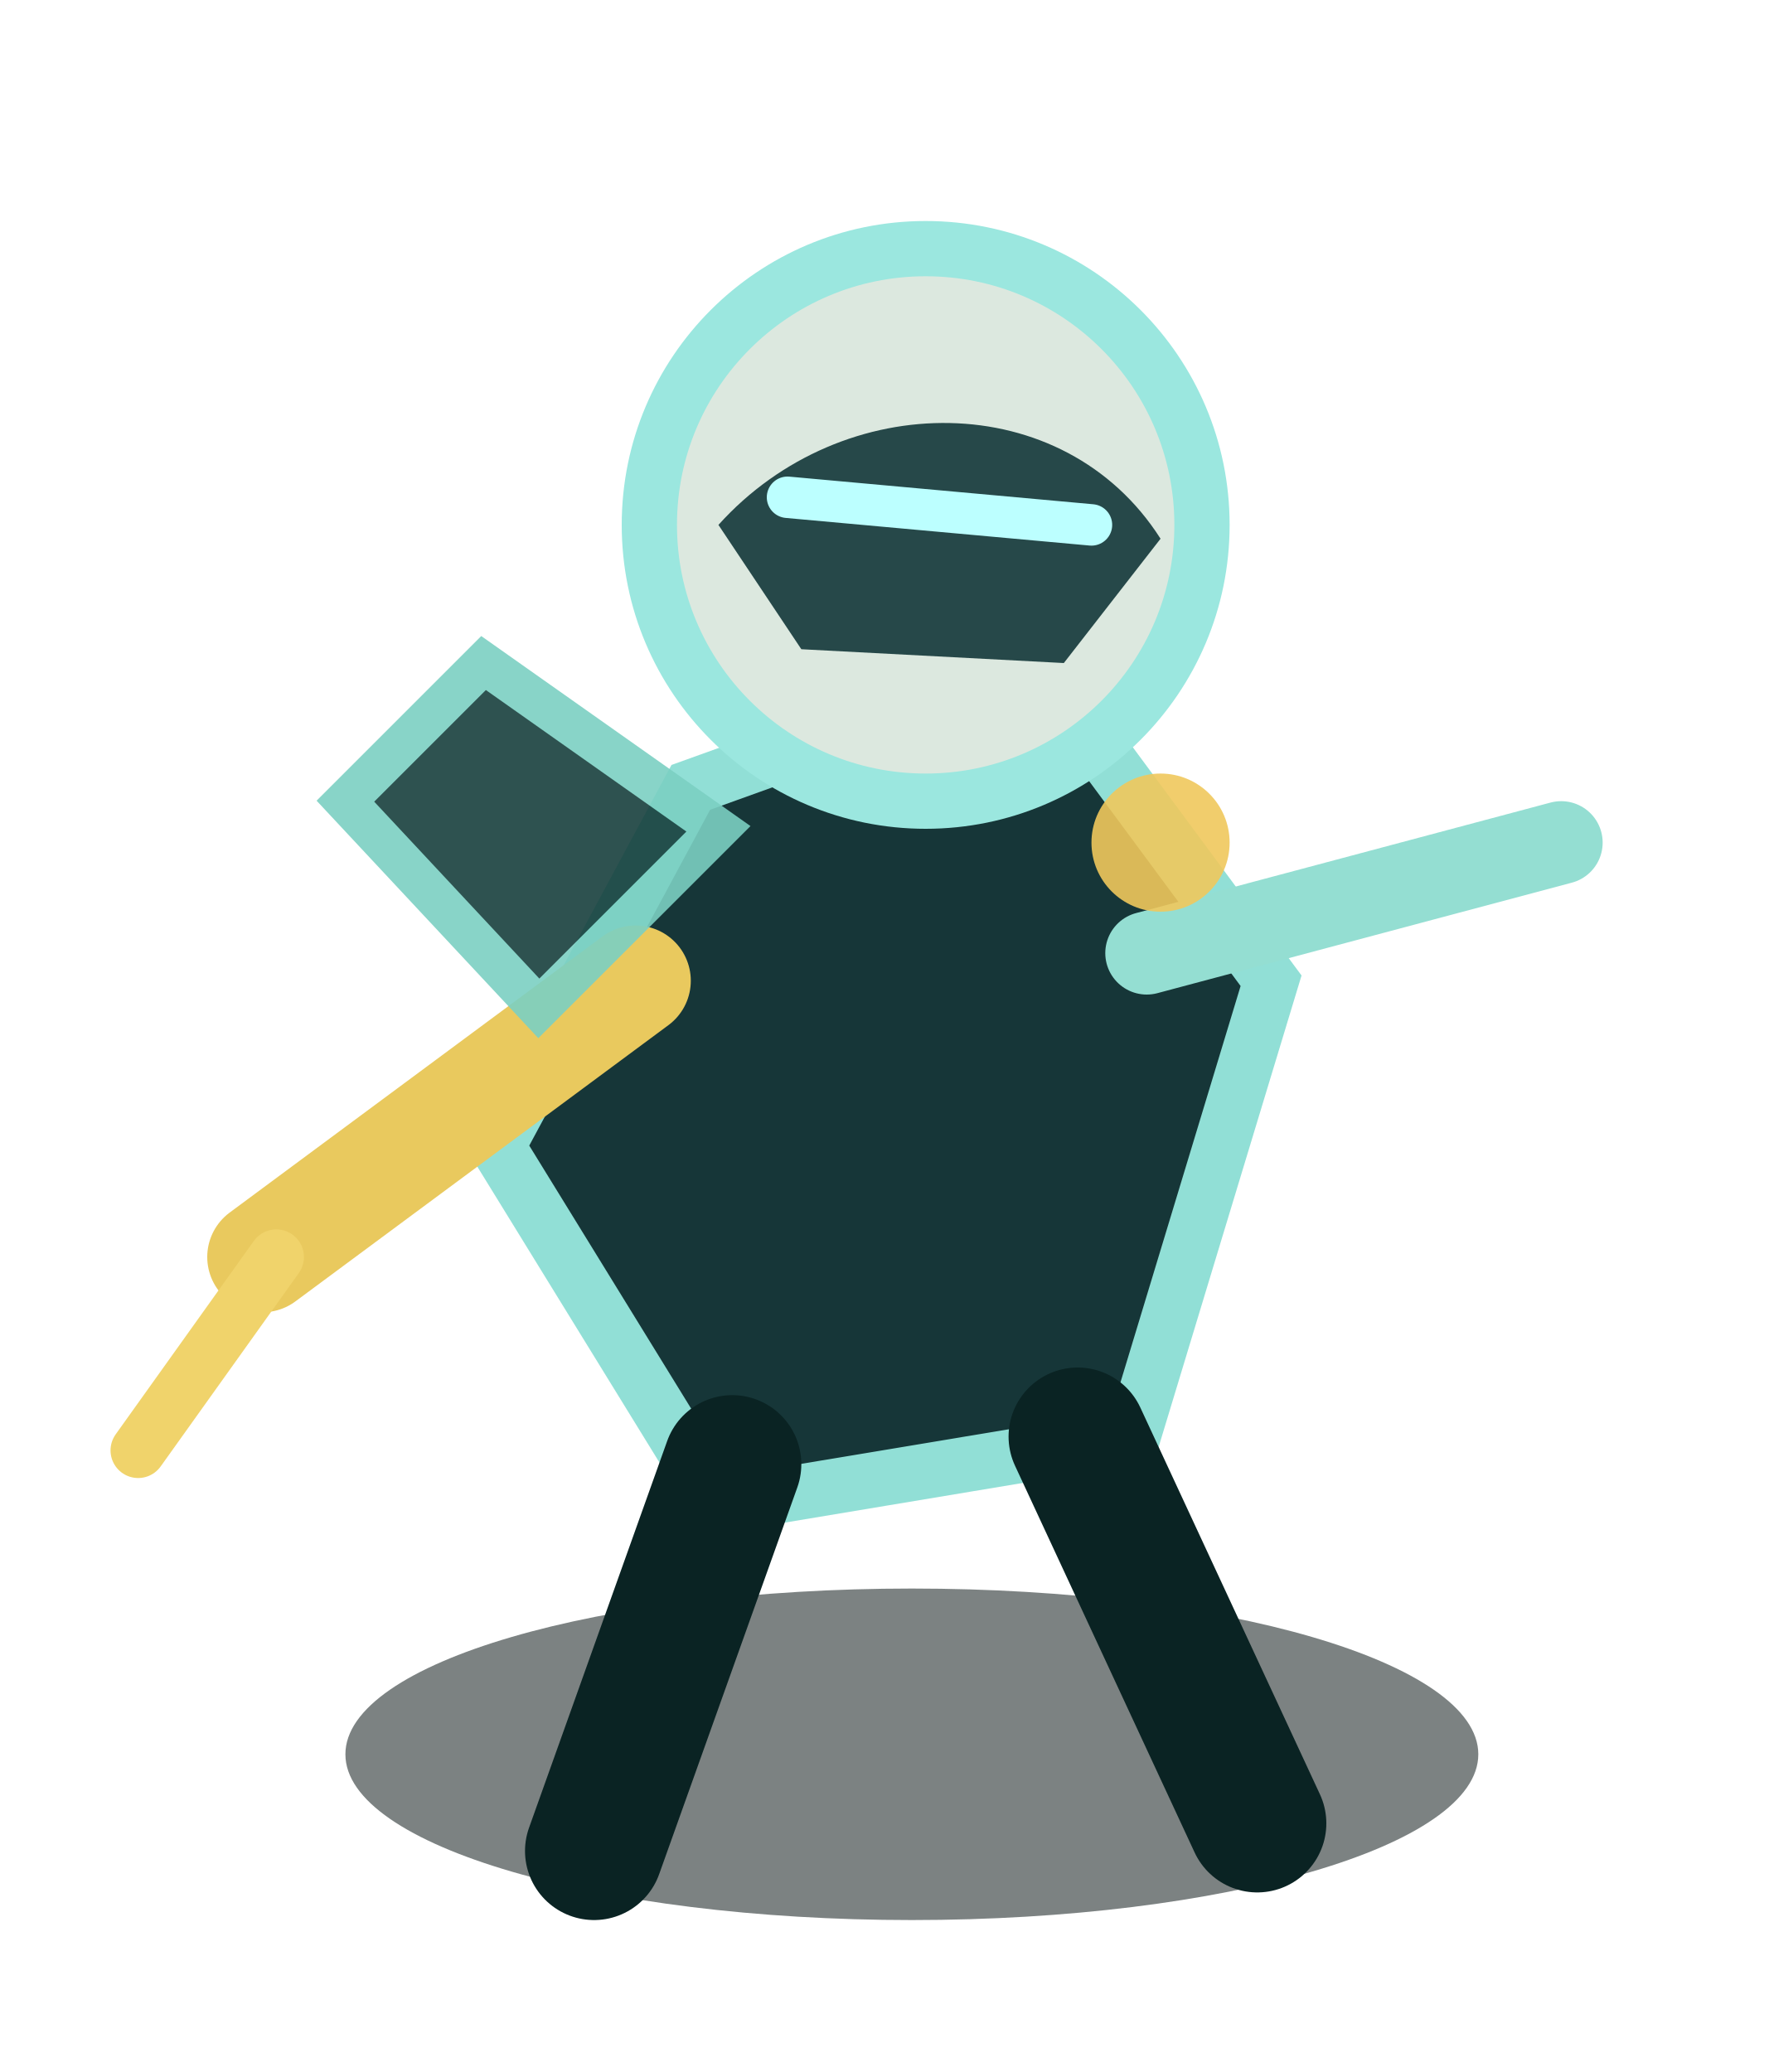
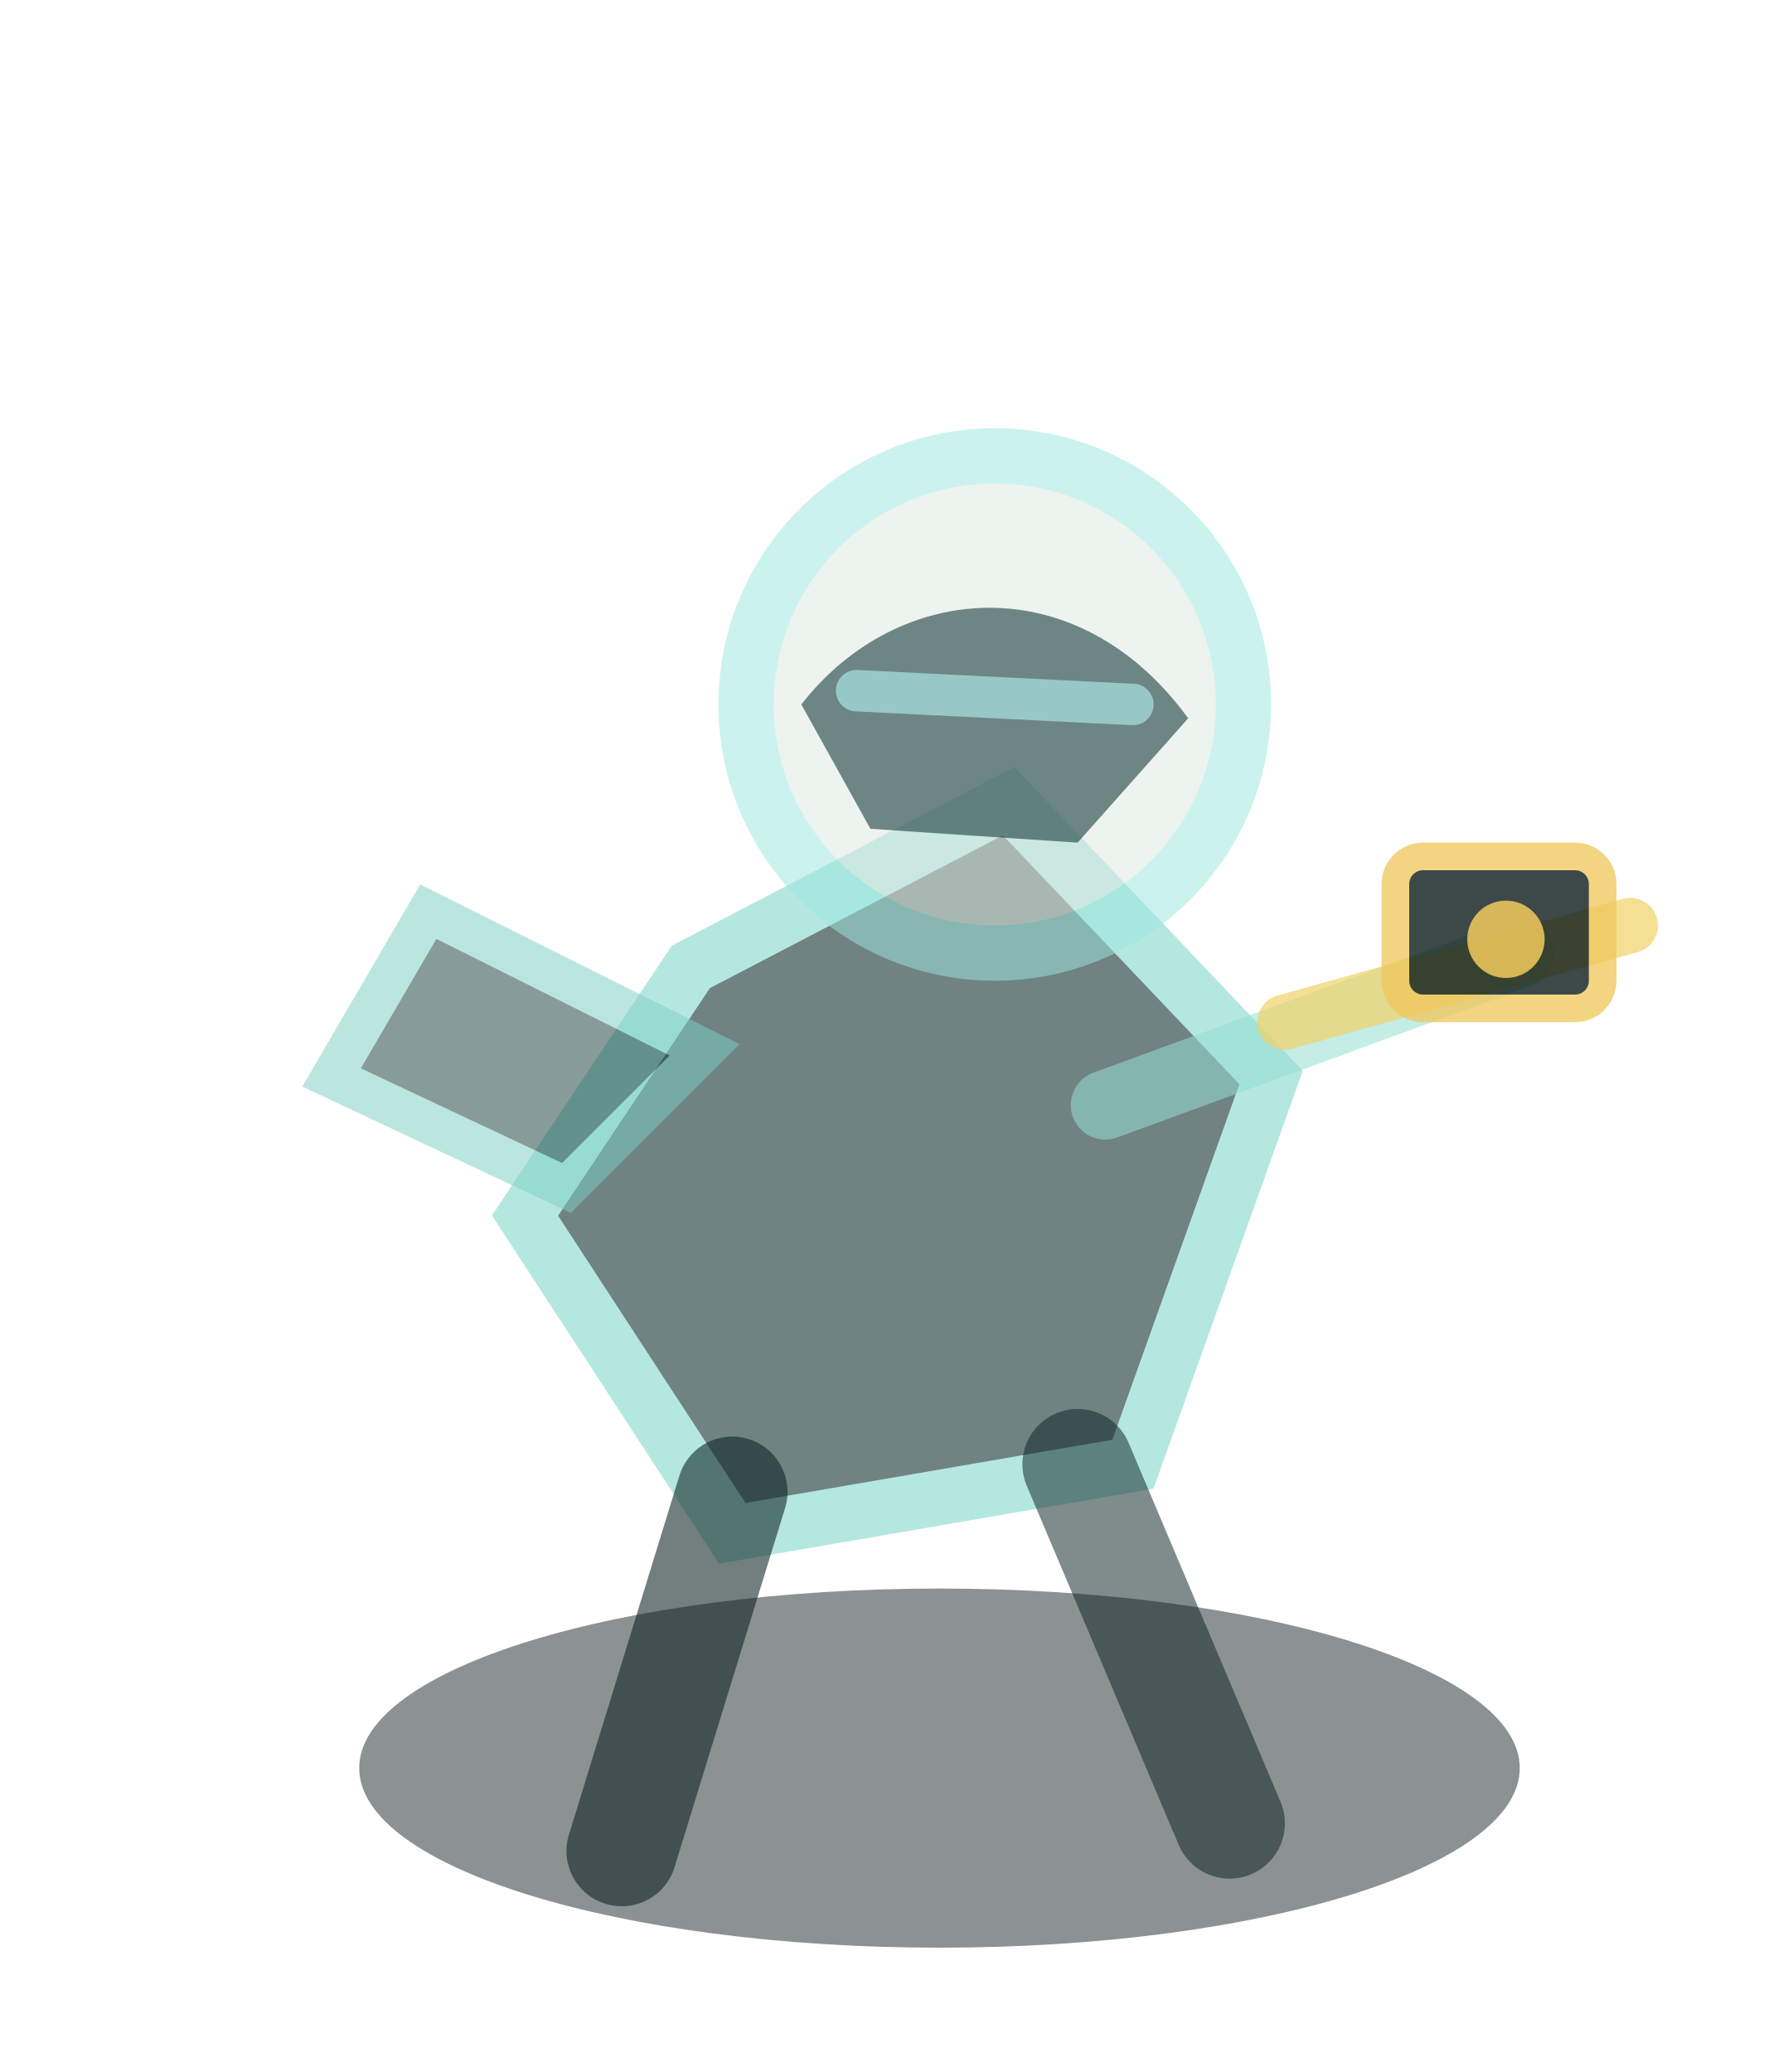
<svg xmlns="http://www.w3.org/2000/svg" viewBox="0 0 128 150">
-   <ellipse cx="66" cy="127" rx="41" ry="12" fill="#041010" opacity="0.52" />
-   <path d="M50 57 L75 48 L92 71 L82 104 L52 109 L36 83 Z" fill="#0d2e30" stroke="#8dded4" stroke-width="4" opacity="0.96" />
-   <circle cx="67" cy="38" r="20" fill="#dce8df" stroke="#9be7df" stroke-width="4" />
-   <path d="M52 38 C61 28 77 28 84 39 L77 48 L58 47 Z" fill="#123638" opacity="0.9" />
-   <path d="M46 71 L19 91" stroke="#e9c95e" stroke-width="8" stroke-linecap="round" />
-   <path d="M20 91 L10 105" stroke="#f0d36b" stroke-width="4" stroke-linecap="round" />
-   <path d="M83 69 L113 61" stroke="#94ded2" stroke-width="6" stroke-linecap="round" />
-   <path d="M53 106 L43 134" stroke="#0a2323" stroke-width="10" stroke-linecap="round" />
-   <path d="M78 104 L91 132" stroke="#0a2323" stroke-width="10" stroke-linecap="round" />
-   <path d="M39 73 L25 58 L35 48 L52 60 Z" fill="#173f3d" stroke="#7bcfc2" stroke-width="3" opacity="0.9" />
-   <circle cx="84" cy="61" r="5" fill="#f0c85c" opacity="0.9" />
-   <path d="M57 36 L79 38" stroke="#bcffff" stroke-width="3" stroke-linecap="round" />
+   <ellipse cx="68" cy="128" rx="42" ry="13" fill="#041010" opacity="0.46" />
+   <path d="M50 70 L73 58 L92 78 L82 106 L53 111 L38 88 Z" fill="#0b2829" stroke="#7fd5cc" stroke-width="4" opacity="0.58" />
+   <circle cx="72" cy="51" r="18" fill="#dce8df" stroke="#9be7df" stroke-width="4" opacity="0.52" />
+   <path d="M58 51 C65 42 78 41 86 52 L78 61 L63 60 Z" fill="#123638" opacity="0.58" />
+   <path d="M80 80 L110 69" stroke="#94ded2" stroke-width="5" stroke-linecap="round" opacity="0.55" />
+   <path d="M93 74 L118 67" stroke="#f0d36b" stroke-width="4" stroke-linecap="round" opacity="0.72" />
+   <path d="M53 108 L45 134" stroke="#0a2323" stroke-width="8" stroke-linecap="round" opacity="0.58" />
+   <path d="M78 106 L89 132" stroke="#0a2323" stroke-width="8" stroke-linecap="round" opacity="0.52" />
+   <path d="M41 86 L24 78 L31 66 L51 76 Z" fill="#173f3d" stroke="#7bcfc2" stroke-width="3" opacity="0.52" />
+   <rect x="101" y="62" width="15" height="11" rx="2" fill="#071615" stroke="#f0c85c" stroke-width="2" opacity="0.78" />
+   <circle cx="109" cy="68" r="2.8" fill="#f0c85c" opacity="0.86" />
+   <path d="M62 50 L82 51" stroke="#bcffff" stroke-width="3" stroke-linecap="round" opacity="0.54" />
</svg>
